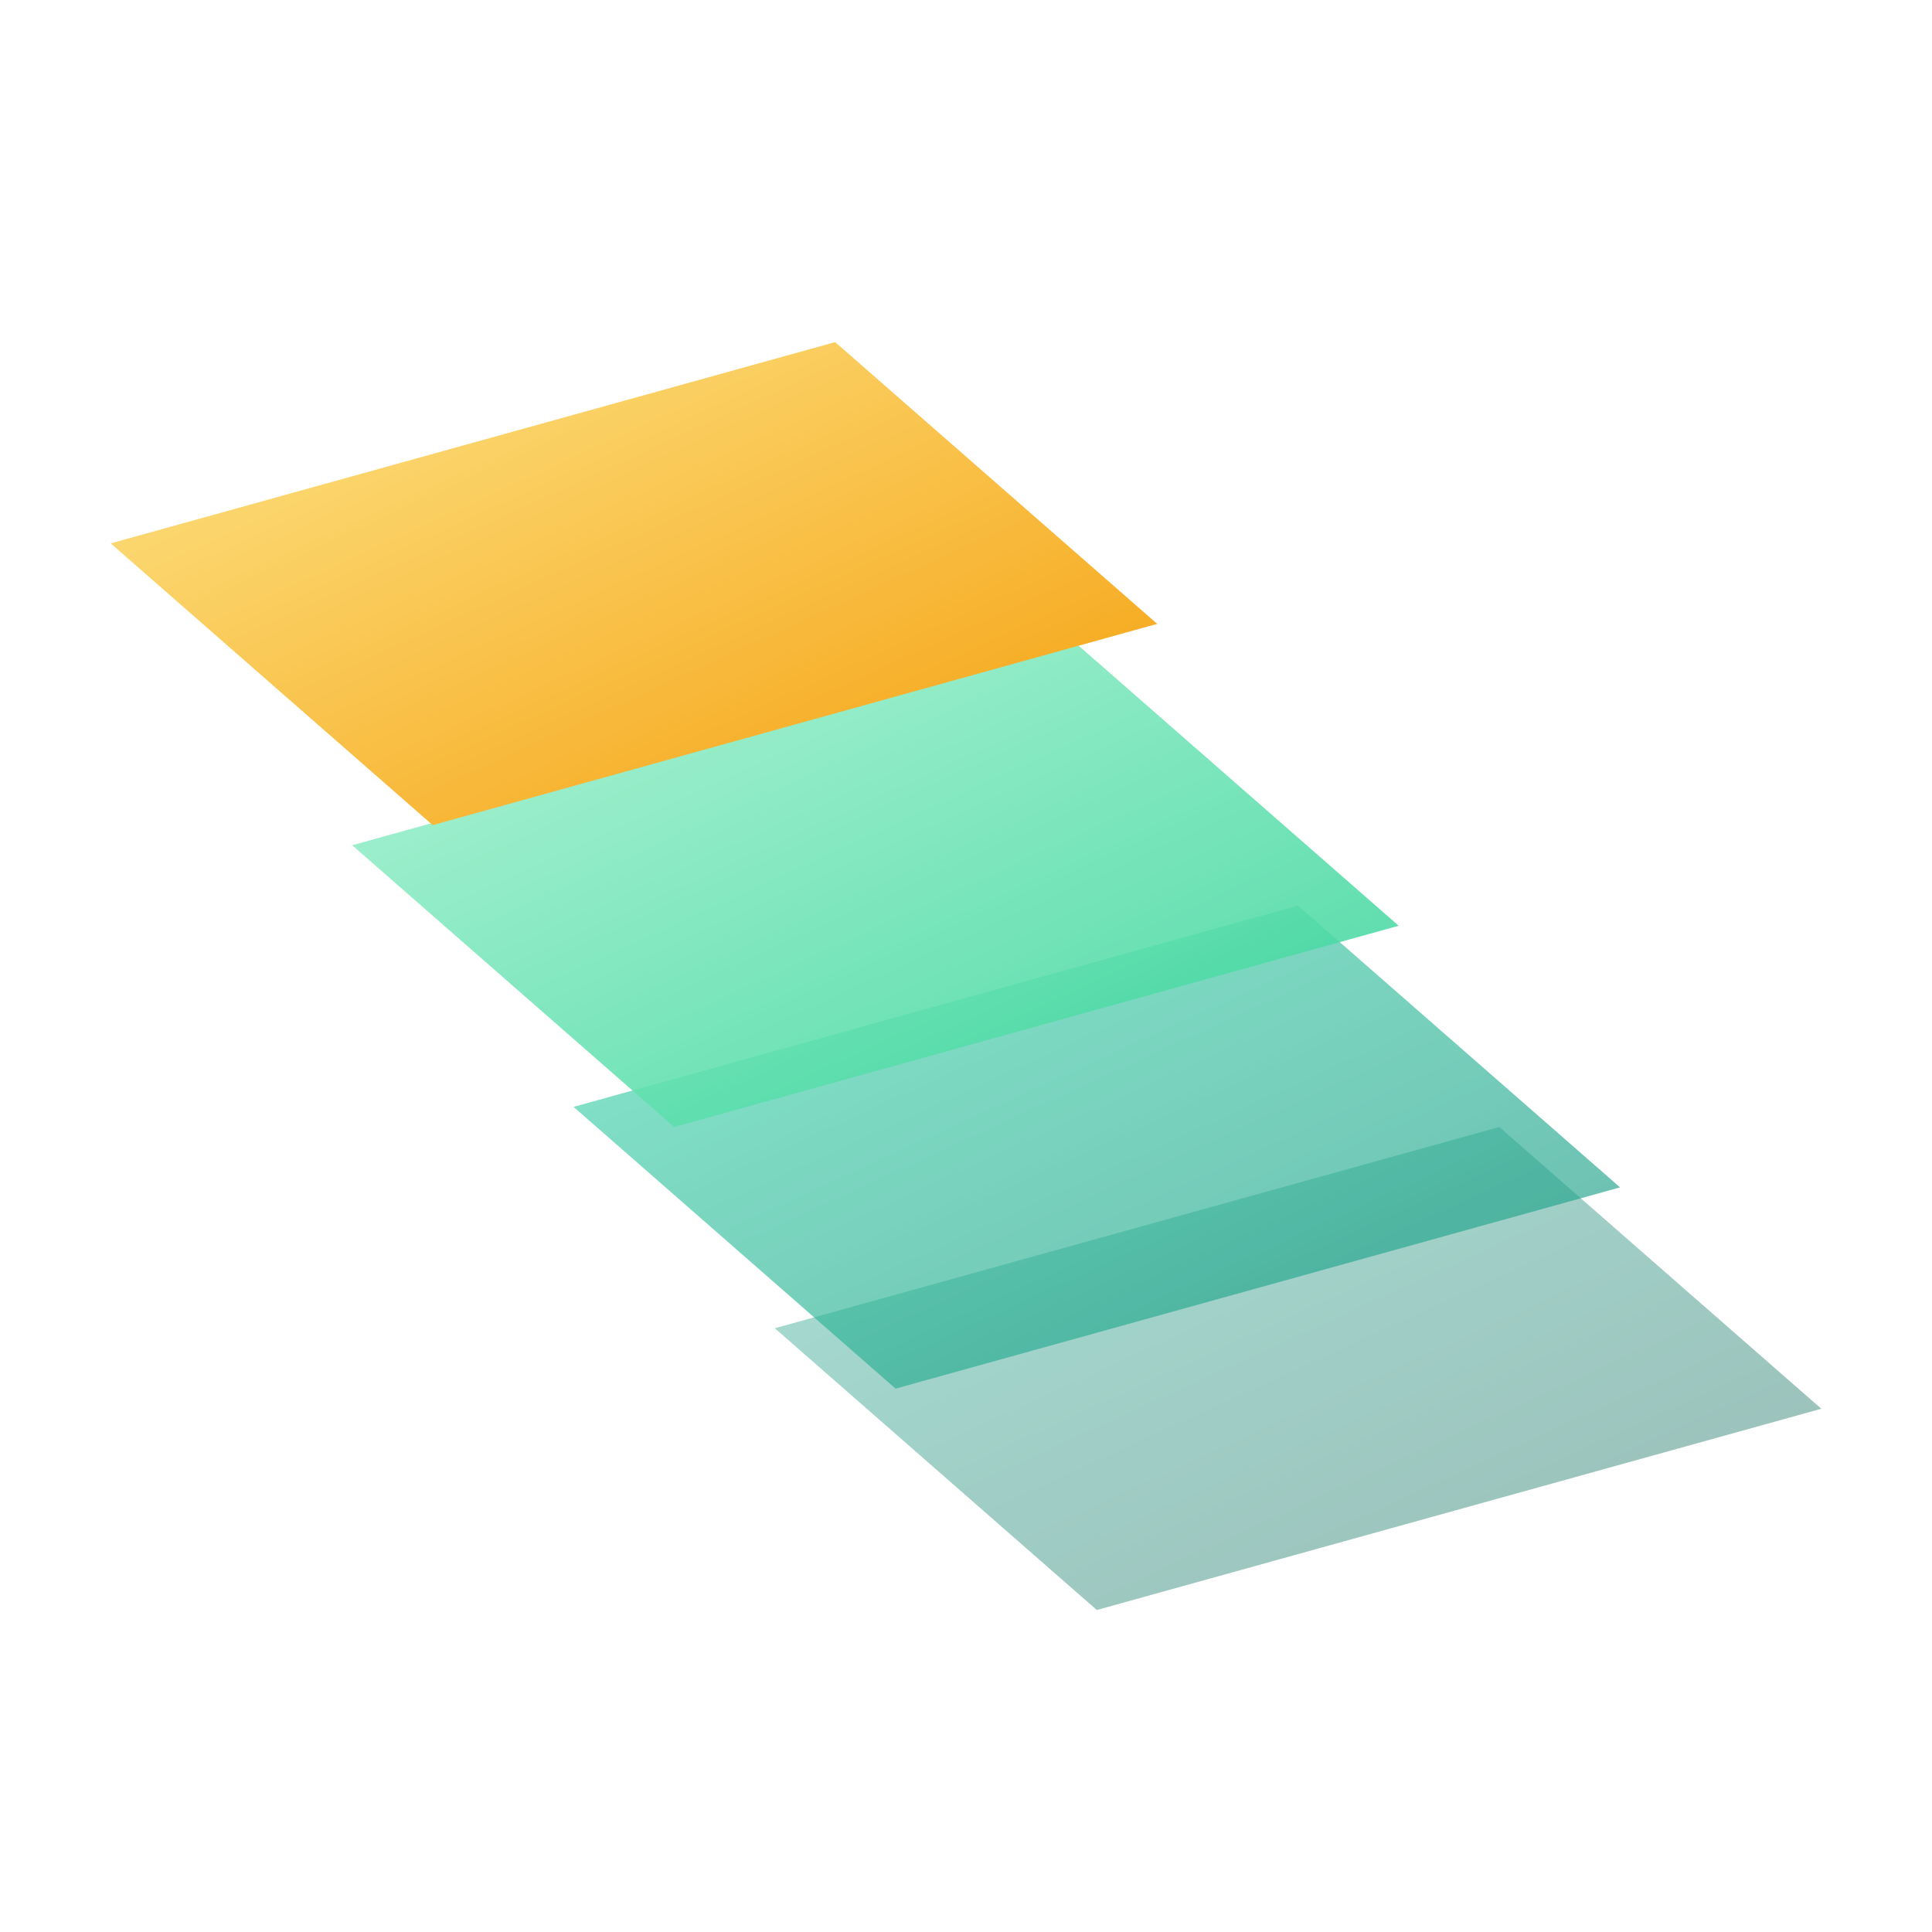
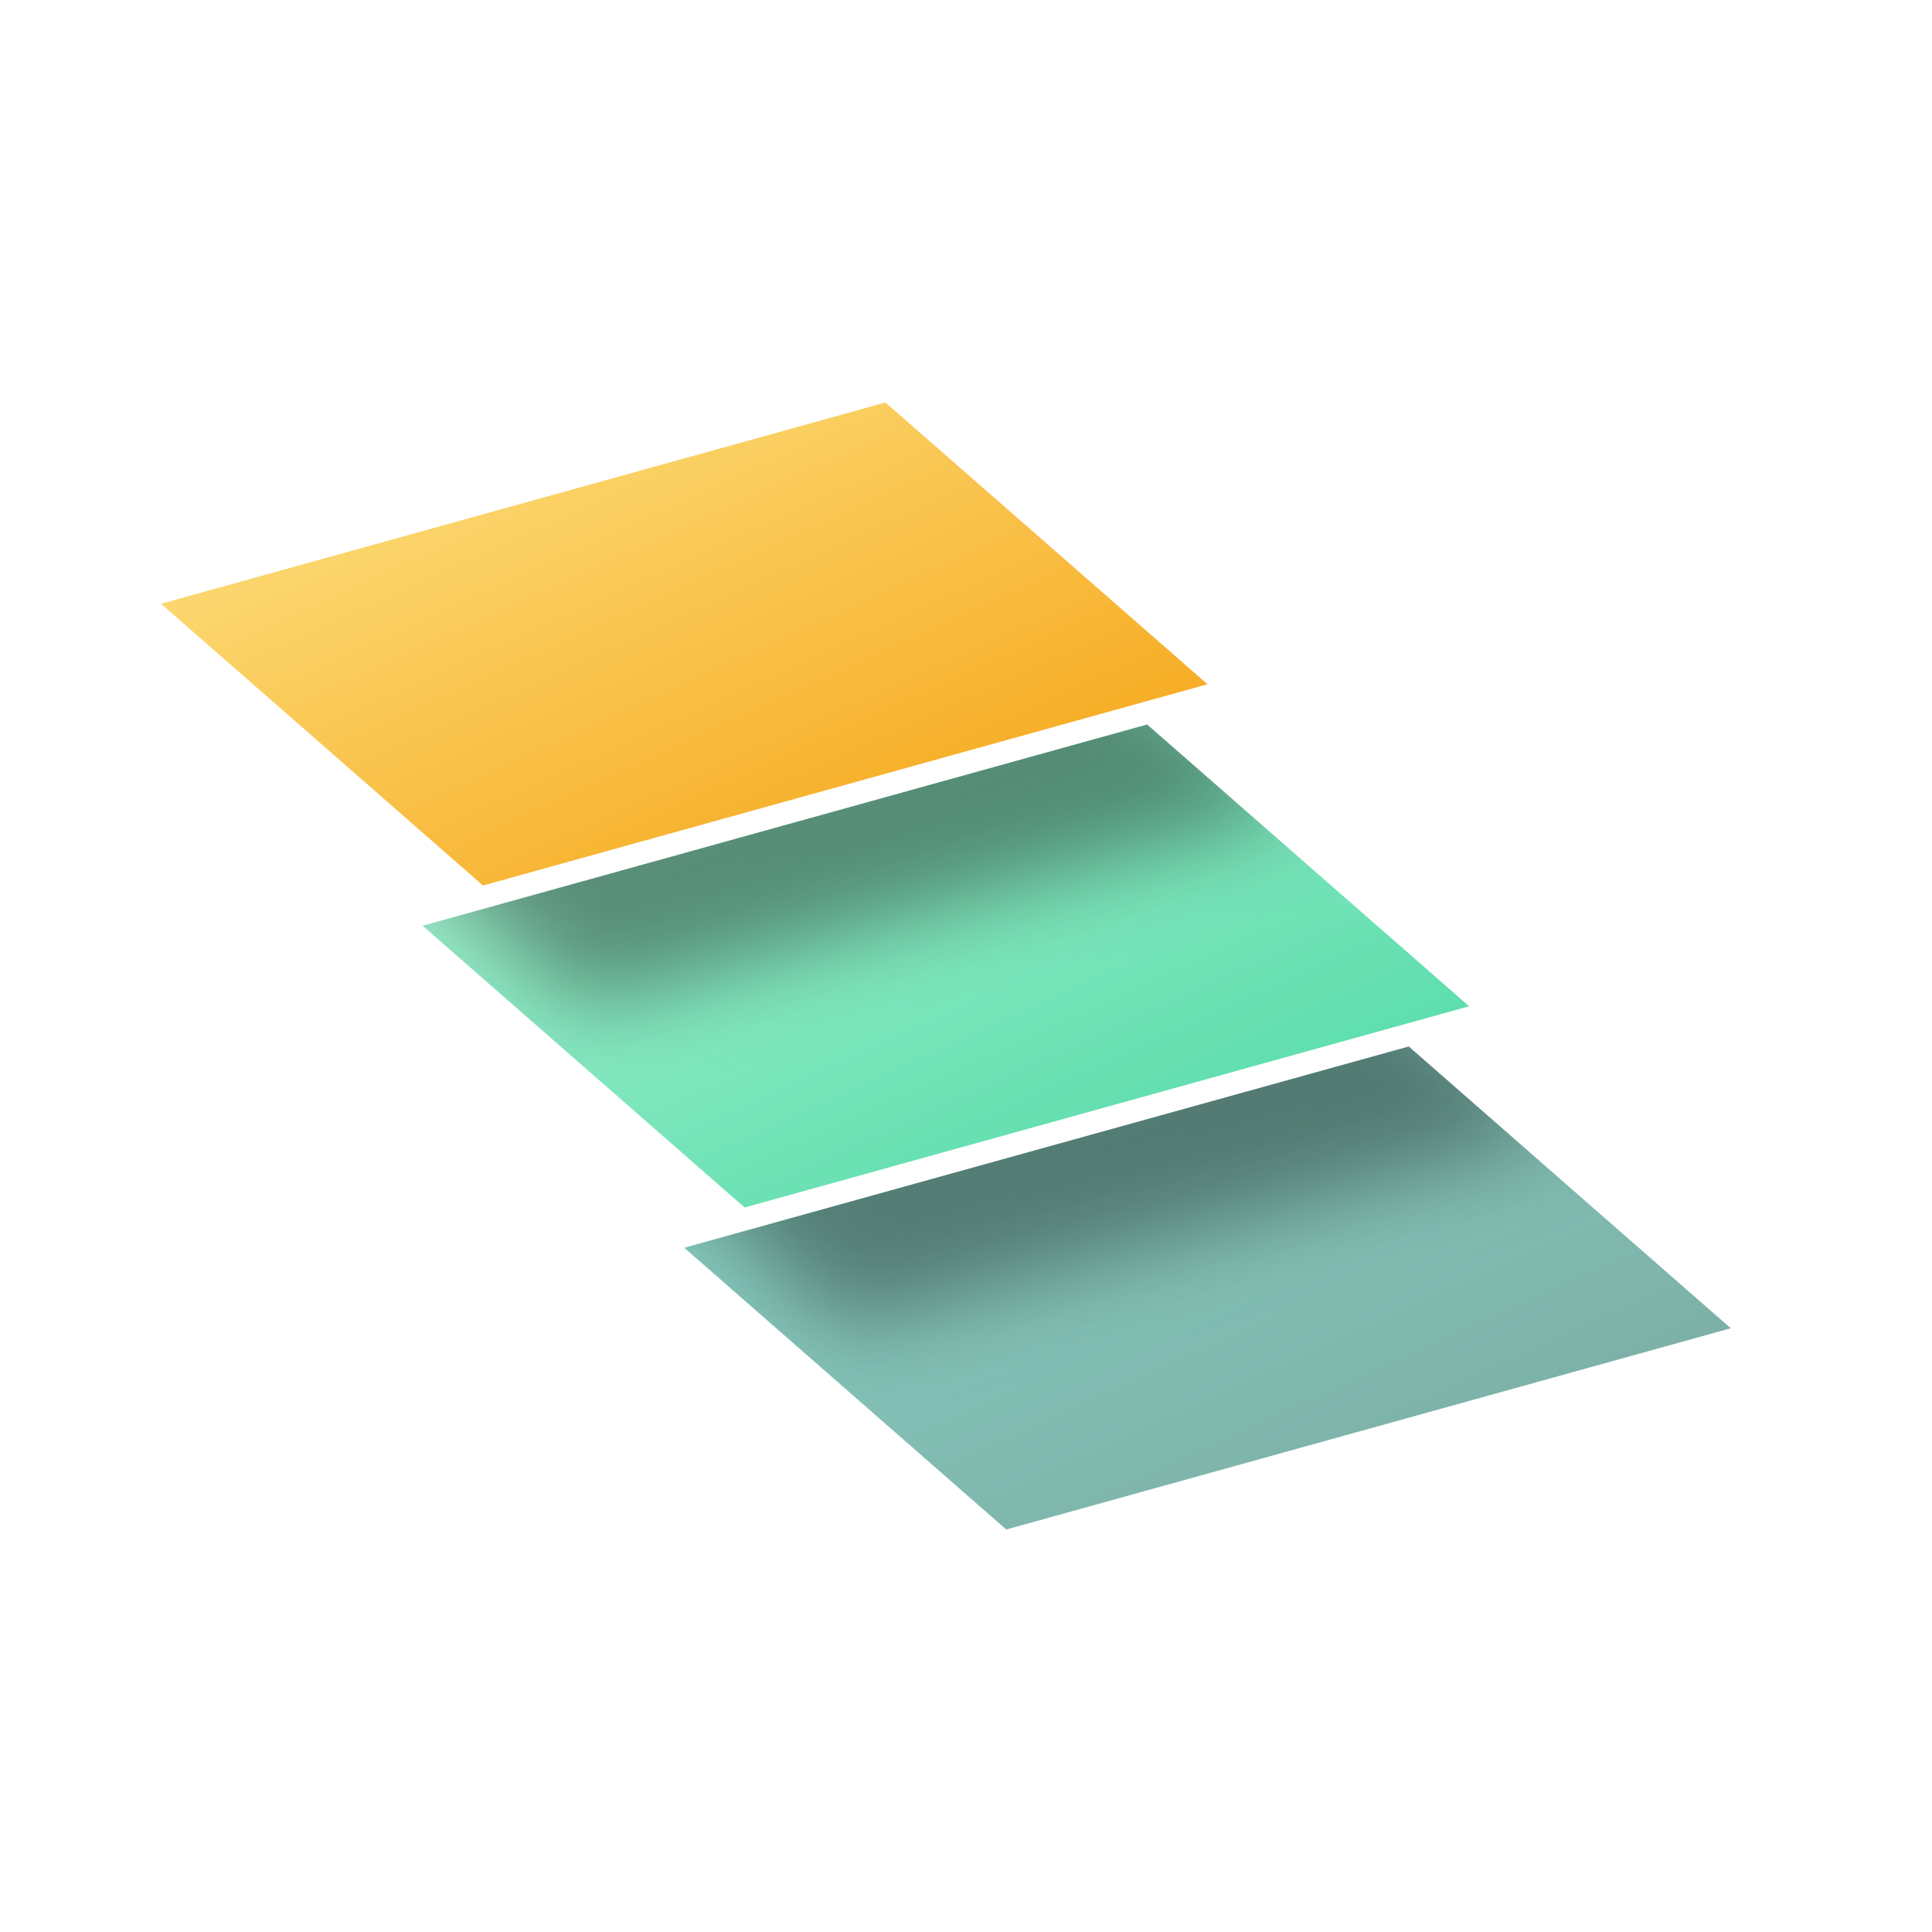
- <svg xmlns="http://www.w3.org/2000/svg" viewBox="0 0 96 96" role="img" aria-label="PhaseSmith logo: four lattice planes on a phase color scale, lit from the plane normal">
+ <svg xmlns="http://www.w3.org/2000/svg" viewBox="0 0 96 96" role="img" aria-label="PhaseSmith logo: three lattice planes on a phase color scale, lit from the plane normal">
  <defs>
+     <filter id="ps-shadow" x="-25%" y="-25%" width="150%" height="150%">
+       <feGaussianBlur stdDeviation="2.2" />
+     </filter>
+     <clipPath id="ps-cp3">
+       <polygon points="34,62 70,52 86,66 50,76" />
+     </clipPath>
+     <clipPath id="ps-cp2">
+       <polygon points="21,46 57,36 73,50 37,60" />
+     </clipPath>
    <linearGradient id="ps-p1" x1="0" y1="0" x2="1" y2="1">
      <stop offset="0" stop-color="#FDE68A" />
      <stop offset="1" stop-color="#F59E0B" />
    </linearGradient>
    <linearGradient id="ps-p2" x1="0" y1="0" x2="1" y2="1">
      <stop offset="0" stop-color="#A7F3D0" />
      <stop offset="1" stop-color="#34D399" />
    </linearGradient>
    <linearGradient id="ps-p3" x1="0" y1="0" x2="1" y2="1">
-       <stop offset="0" stop-color="#4ADEB4" />
-       <stop offset="1" stop-color="#189380" />
-     </linearGradient>
-     <linearGradient id="ps-p4" x1="0" y1="0" x2="1" y2="1">
      <stop offset="0" stop-color="#2DB49B" />
      <stop offset="1" stop-color="#0A5D4F" />
    </linearGradient>
  </defs>
-   <polygon points="38.5,66 74.5,56 90.5,70 54.5,80" fill="url(#ps-p4)" opacity="0.42" />
-   <polygon points="28.5,55 64.5,45 80.5,59 44.5,69" fill="url(#ps-p3)" opacity="0.66" />
-   <polygon points="17.5,42 53.5,32 69.5,46 33.5,56" fill="url(#ps-p2)" opacity="0.88" />
-   <polygon points="5.5,27 41.5,17 57.5,31 21.5,41" fill="url(#ps-p1)" />
+   <polygon points="34,62 70,52 86,66 50,76" fill="url(#ps-p3)" opacity="0.55" />
+   <polygon points="26,52 62,42 78,56 42,66" fill="#000000" opacity="0.38" filter="url(#ps-shadow)" clip-path="url(#ps-cp3)" />
+   <polygon points="21,46 57,36 73,50 37,60" fill="url(#ps-p2)" opacity="0.9" />
+   <polygon points="13,36 49,26 65,40 29,50" fill="#000000" opacity="0.4" filter="url(#ps-shadow)" clip-path="url(#ps-cp2)" />
+   <polygon points="8,30 44,20 60,34 24,44" fill="url(#ps-p1)" />
</svg>
